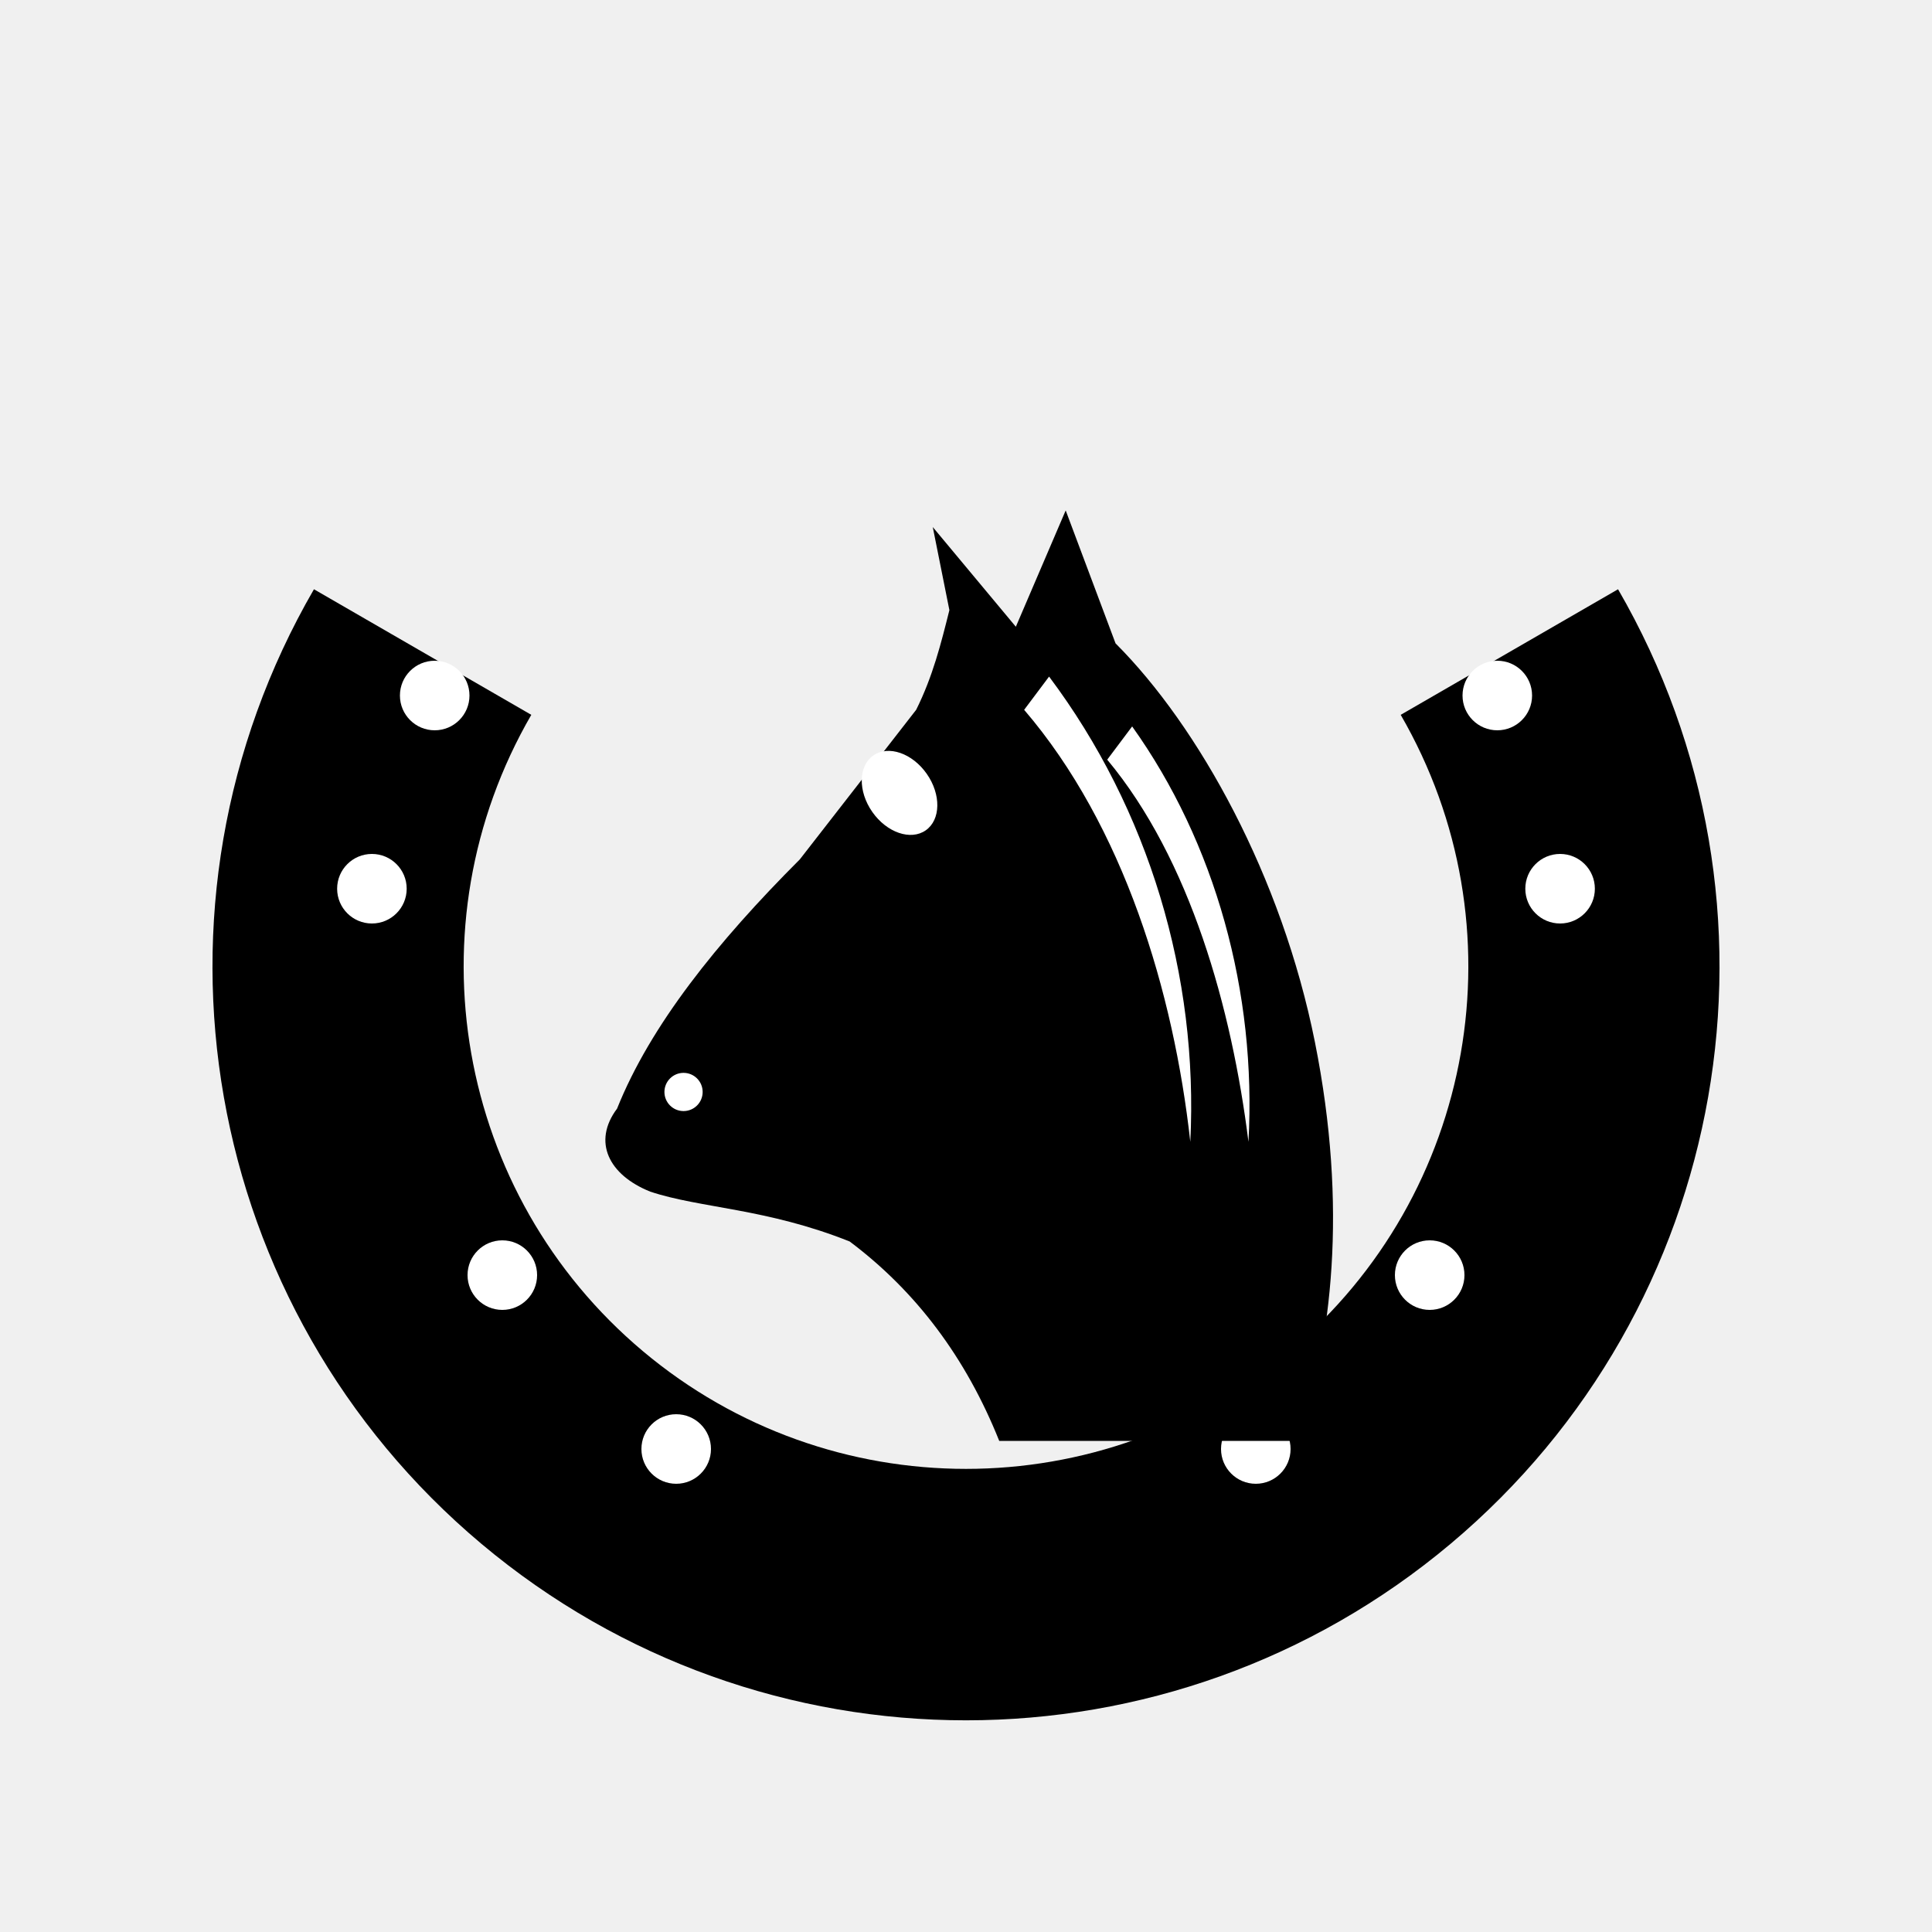
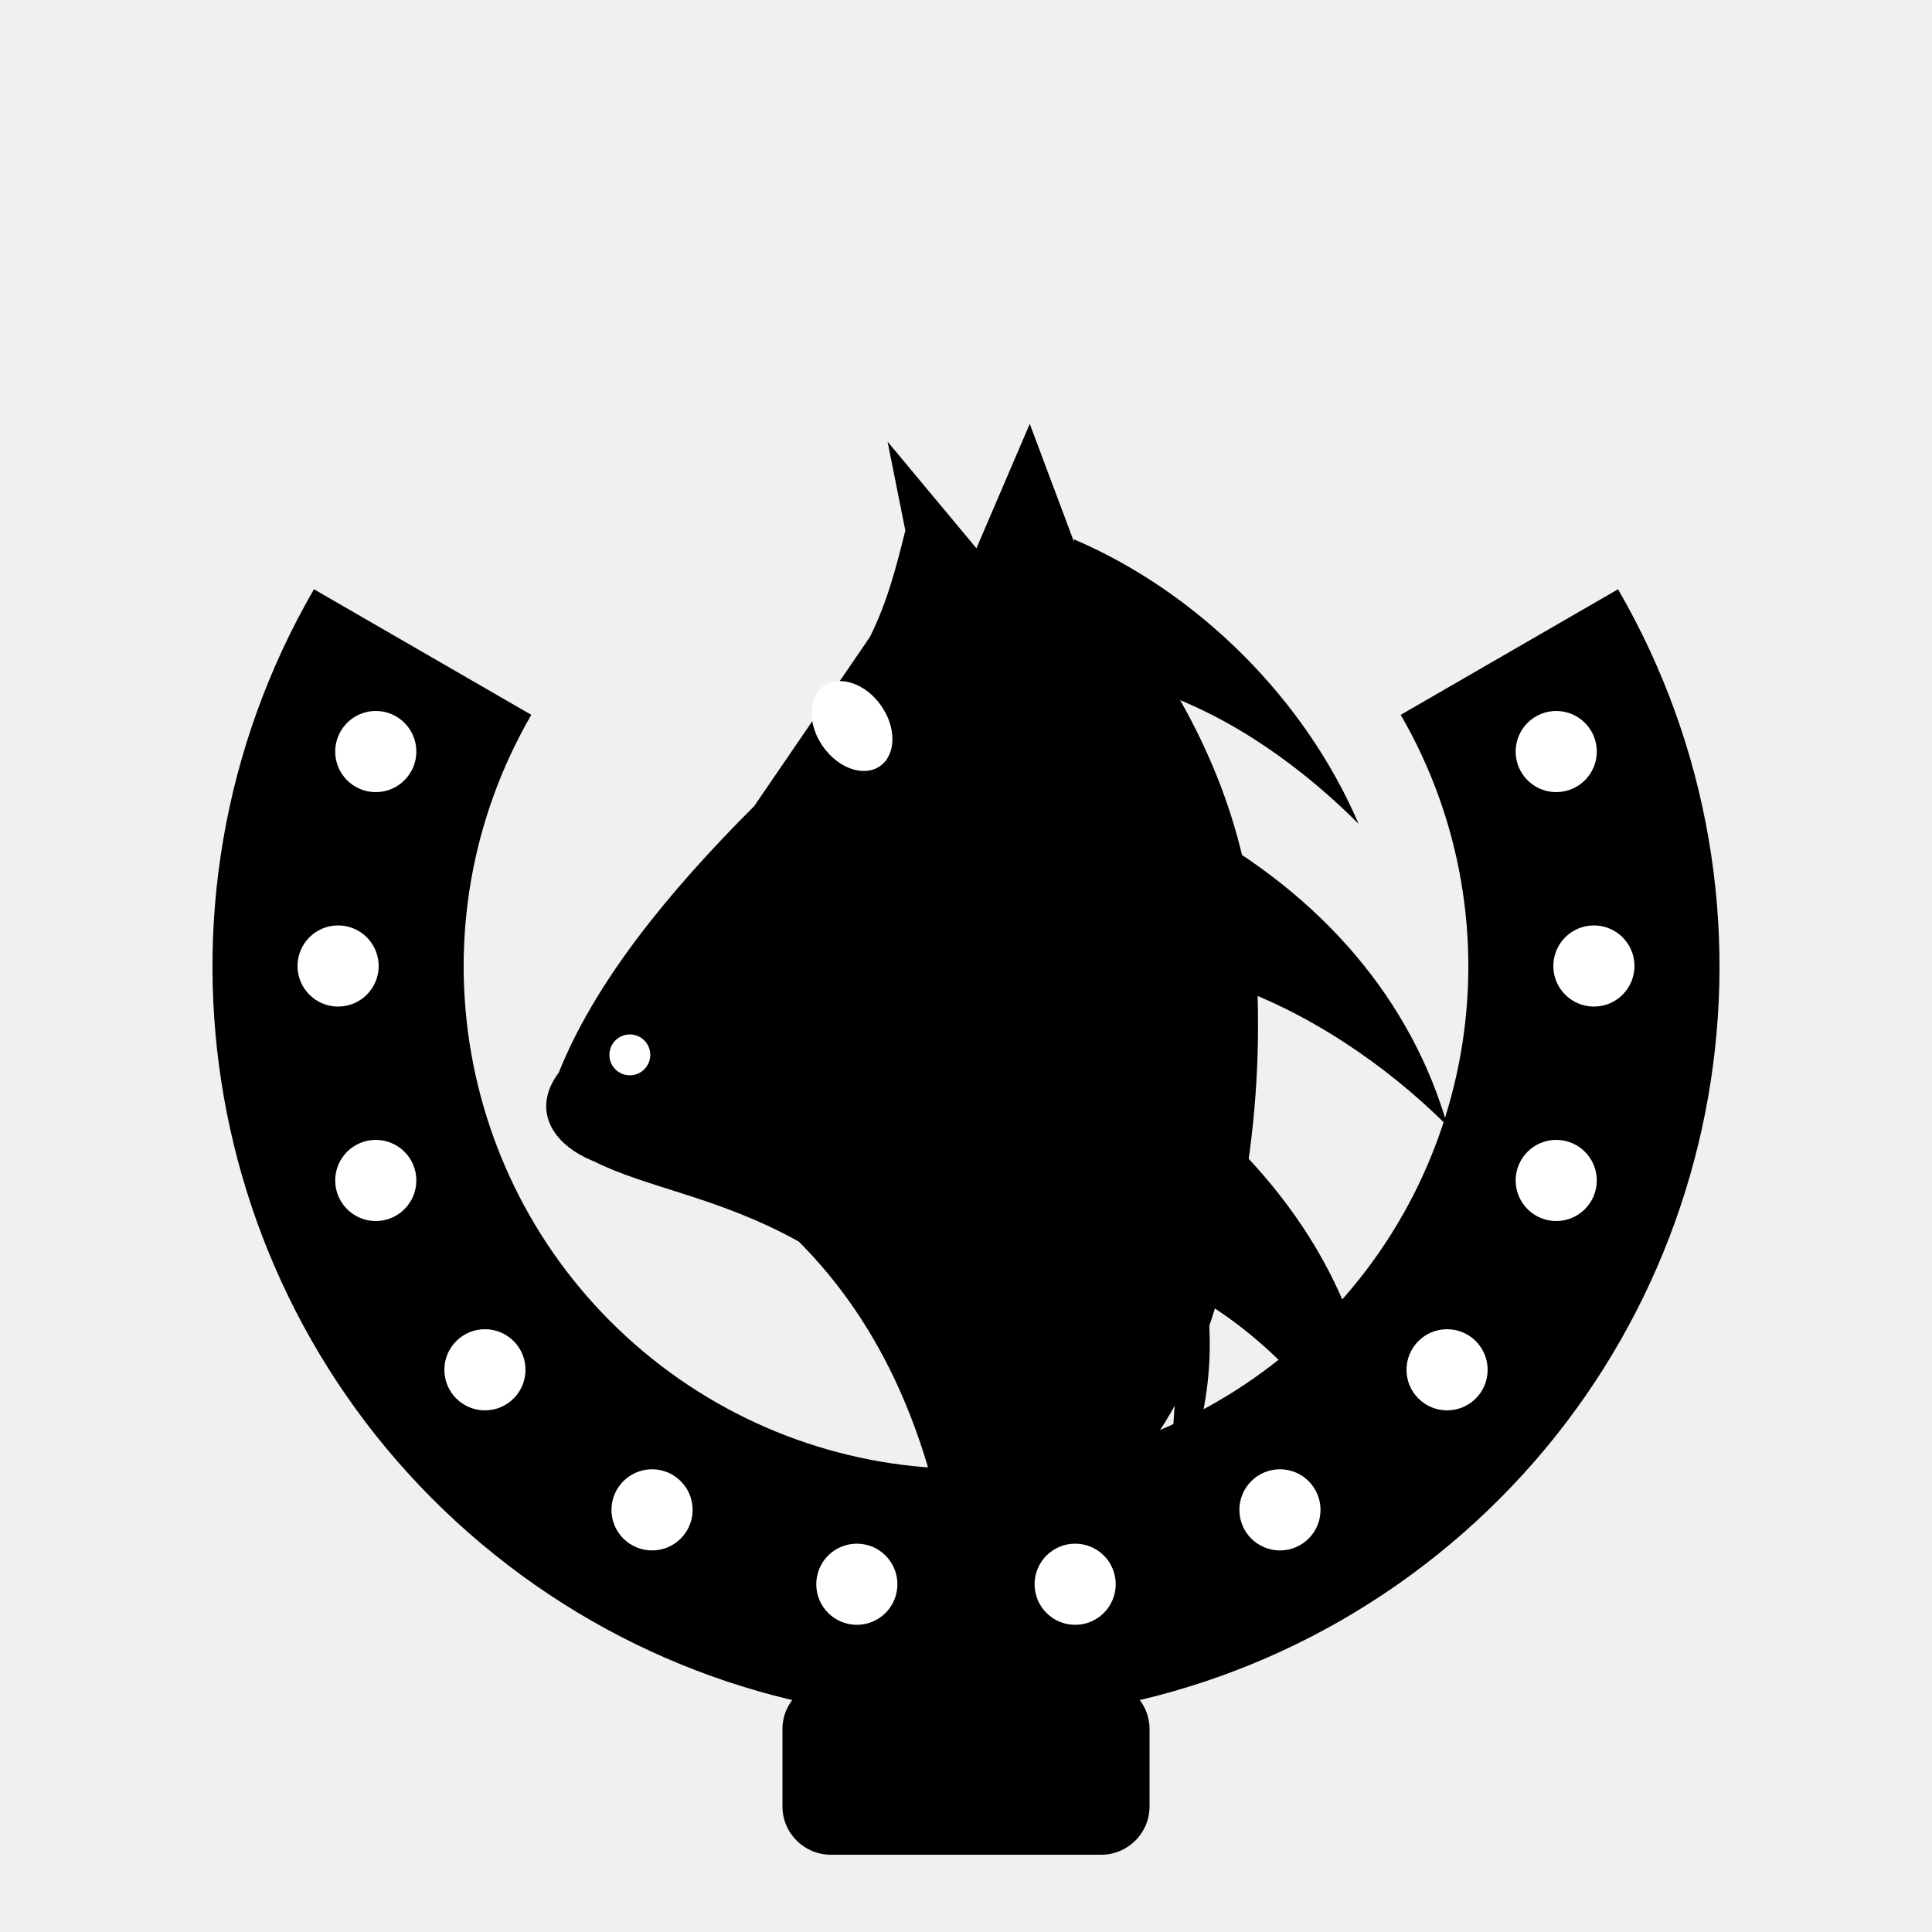
<svg xmlns="http://www.w3.org/2000/svg" viewBox="0 0 200 200" width="200" height="200" role="img" aria-label="Stallion Horse Riding Academy">
  <path fill="currentColor" d="M32.5 61 A78 78 0 1 0 167.5 61 L145 74 A52 52 0 1 1 55 74 Z" />
+   <path fill="currentColor" d="M86 174 h28 a5 5 0 0 1 5 5 v8 a5 5 0 0 1-5 5 H86 a5 5 0 0 1-5-5 v-8 a5 5 0 0 1 5-5z" />
  <g fill="#fff">
-     <circle cx="38.5" cy="92" r="3.6" />
-     <circle cx="45" cy="72" r="3.6" />
-     <circle cx="52" cy="132" r="3.6" />
-     <circle cx="70" cy="150" r="3.6" />
-     <circle cx="161.5" cy="92" r="3.6" />
-     <circle cx="155" cy="72" r="3.6" />
-     <circle cx="148" cy="132" r="3.6" />
-     <circle cx="130" cy="150" r="3.6" />
+     <circle cx="38.9" cy="77.8" r="4.2" />
+     <circle cx="35.0" cy="100.0" r="4.2" />
+     <circle cx="38.9" cy="122.2" r="4.2" />
+     <circle cx="50.2" cy="141.8" r="4.2" />
+     <circle cx="67.5" cy="156.3" r="4.2" />
+     <circle cx="88.7" cy="164.0" r="4.2" />
+     <circle cx="111.3" cy="164.0" r="4.2" />
+     <circle cx="132.5" cy="156.3" r="4.2" />
+     <circle cx="149.8" cy="141.8" r="4.2" />
+     <circle cx="161.1" cy="122.2" r="4.2" />
+     <circle cx="165.0" cy="100.0" r="4.2" />
+     <circle cx="161.1" cy="77.8" r="4.2" />
  </g>
-   <g transform="translate(100,101) scale(0.86) translate(-104,-96)">
-     <path fill="currentColor" d="M62 112 C66 102 74 92 84 82 L98 64 C100 60 101 56 102 52 L100 42 L110 54       L116 40 L122 56 C132 66 142 84 146 104 C150 124 148 140 144 152 L108 152       C104 142 98 134 90 128 C80 124 72 124 66 122 C61 120 59 116 62 112 Z" />
+   <g transform="translate(102,100) scale(0.92) translate(-110,-100)" fill="currentColor">
+     <path d="M62 112 C66 102 74 92 84 82 L97 63 C99 59 100 55 101 51 L99 41 L109 53       L115 39 L121 55 C129 64 136 75 139 88 C142 104 141 122 136 138 C133 148 129 154 125 158       L104 158 C101 147 96 138 89 131 C80 126 72 125 66 122 C61 120 59 116 62 112 Z" />
+     <path d="M120 52 C134 58 146 70 152 84 C146 78 138 72 129 69 C133 78 135 88 134 98 C130 86 124 74 116 66 Z" />
+     <path d="M133 84 C148 92 158 104 162 118 C155 111 146 105 137 102 C140 112 140 122 137 132 C136 118 133 104 127 92 Z" />
+     <path d="M138 120 C150 132 155 146 154 160 C150 151 143 143 135 138 C136 147 134 155 130 162 C132 149 132 135 130 124 Z" />
    <g fill="#fff">
-       <ellipse cx="96" cy="74" rx="4" ry="5.5" transform="rotate(-35 96 74)" />
+       <ellipse cx="95" cy="73" rx="4" ry="5.5" transform="rotate(-35 95 73)" />
      <circle cx="70" cy="110" r="2.3" />
-       <path d="M124 66 C134 80 139 98 138 116 C136 100 131 82 121 70 Z" />
-       <path d="M114 60 C126 76 132 96 131 116 C129 98 123 78 111 64 Z" />
    </g>
  </g>
</svg>
